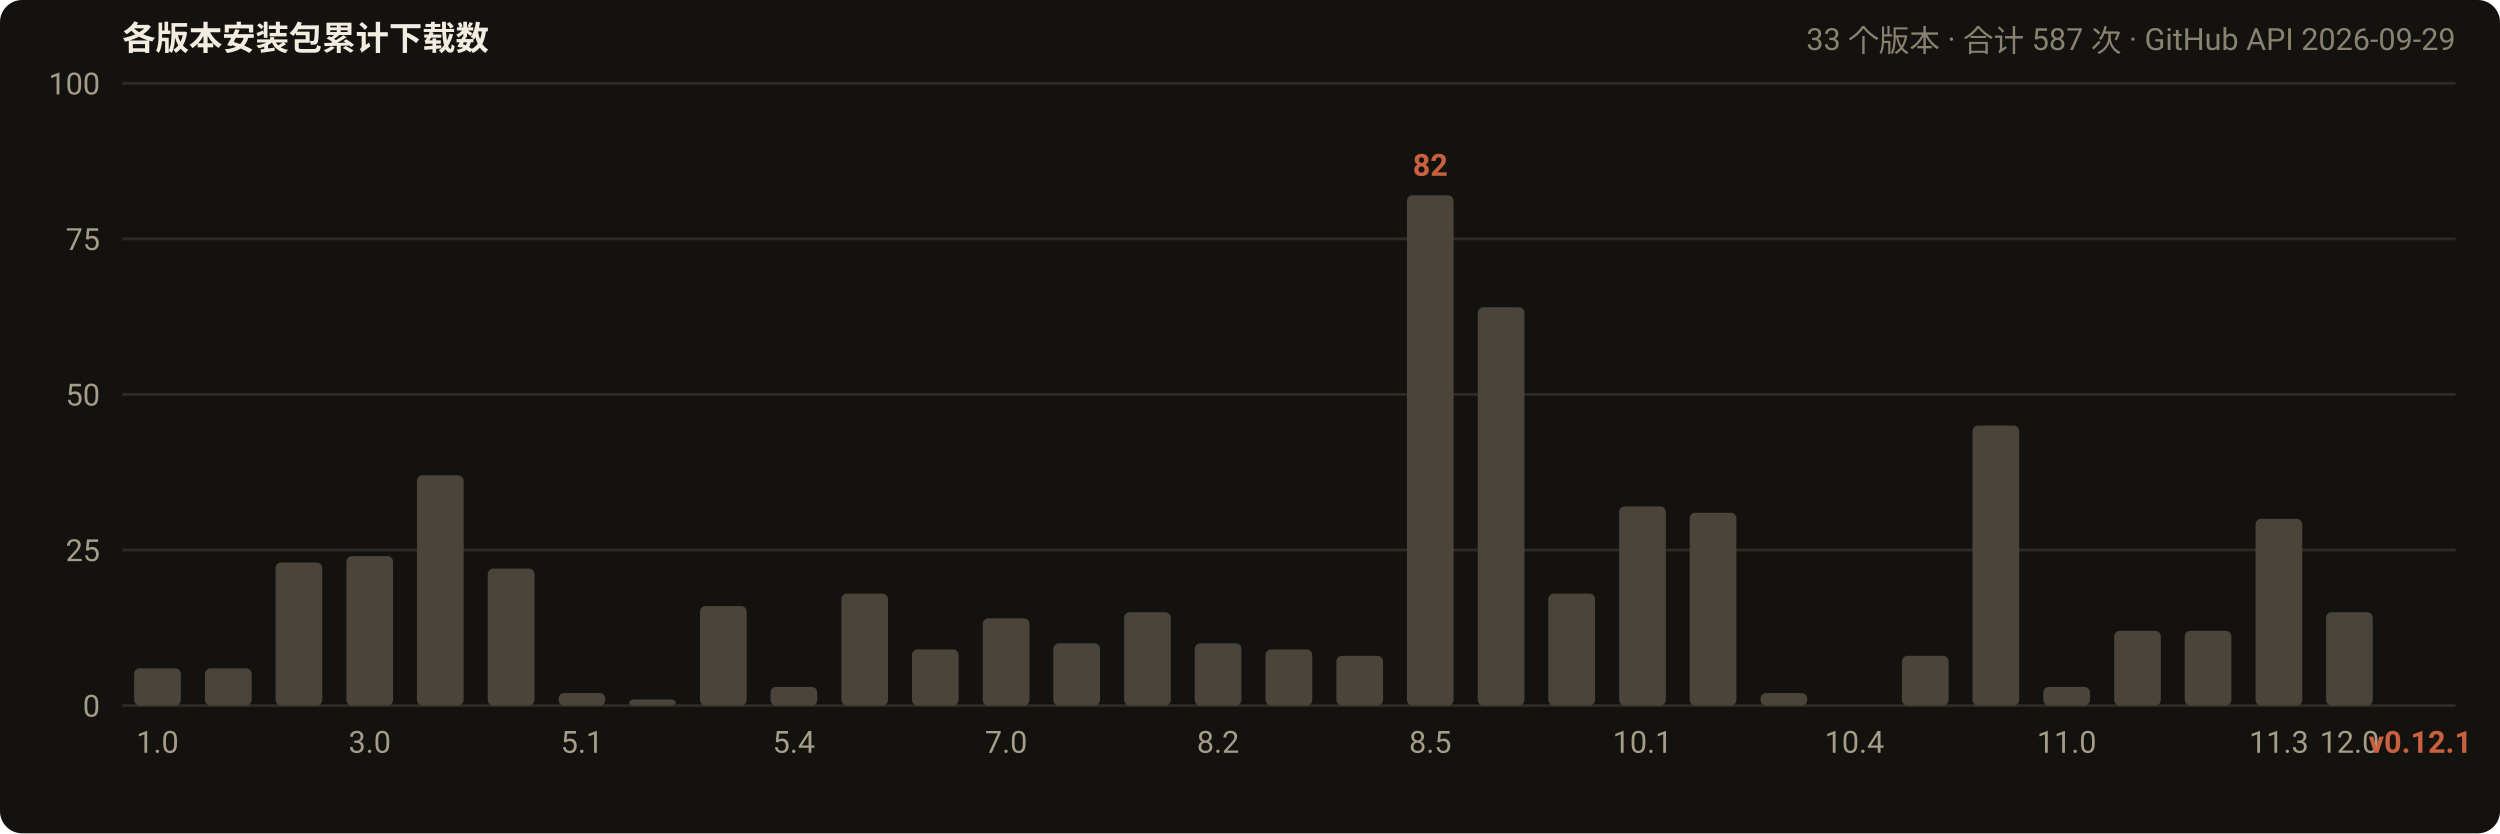
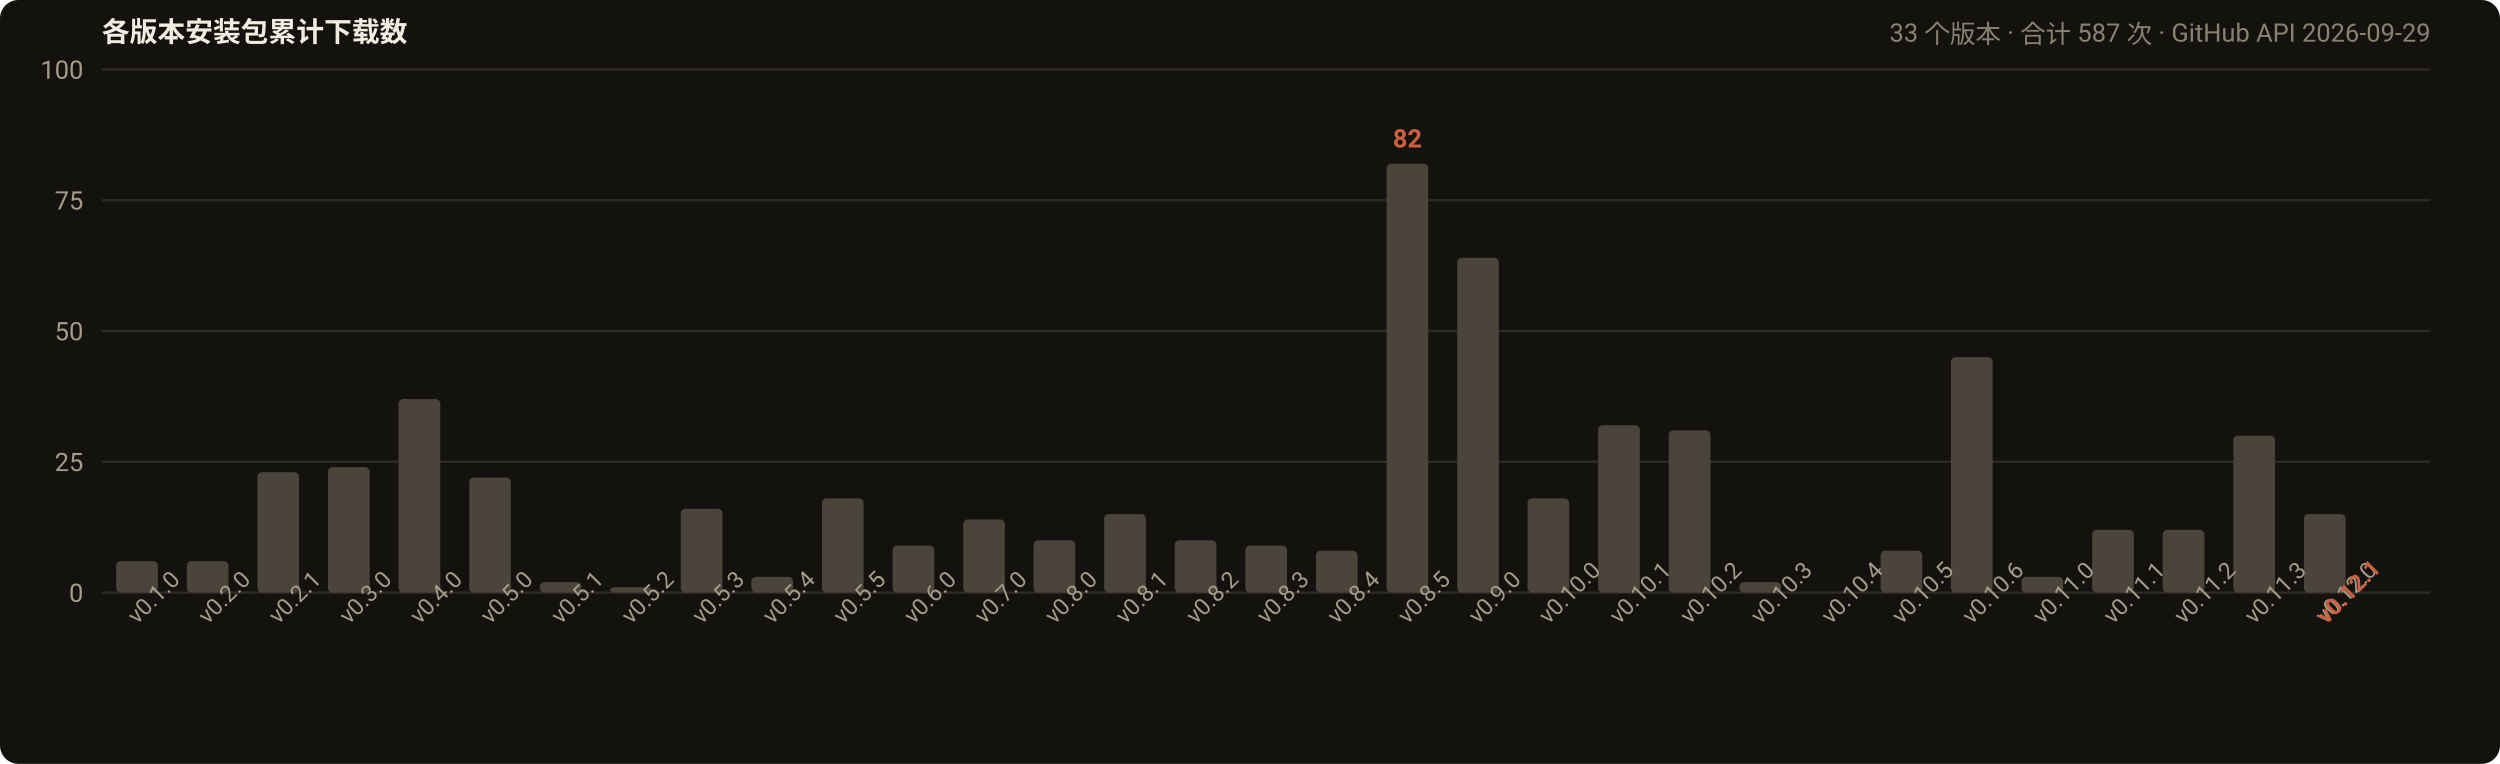
- <svg xmlns="http://www.w3.org/2000/svg" viewBox="0 0 900 300" width="900" height="300" role="img" aria-labelledby="dlTitle dlDesc">
-   <rect width="900" height="300" rx="8" fill="#14120f" />
+ <svg xmlns="http://www.w3.org/2000/svg" viewBox="0 0 1080 330" width="1080" height="330" role="img" aria-labelledby="dlTitle dlDesc">
+   <rect width="1080" height="330" rx="8" fill="#14120f" />
  <text x="44" y="18" font-size="12" font-weight="600" font-family="ui-sans-serif,-apple-system,&quot;Segoe UI&quot;,Roboto,&quot;Helvetica Neue&quot;,sans-serif" fill="#f3ede1">各版本安装包累计下载数</text>
-   <text x="884" y="18" text-anchor="end" font-size="11" font-family="ui-sans-serif,-apple-system,&quot;Segoe UI&quot;,Roboto,&quot;Helvetica Neue&quot;,sans-serif" fill="#8a8271">33 个版本 · 合计 587 次 · GitHub API 2026-09-29</text>
-   <line x1="44" y1="254.0" x2="884" y2="254.0" stroke="#2e2a24" stroke-width="1" />
-   <text x="36" y="258.0" text-anchor="end" font-size="11" font-family="ui-sans-serif,-apple-system,&quot;Segoe UI&quot;,Roboto,&quot;Helvetica Neue&quot;,sans-serif" fill="#a59c89">0</text>
-   <line x1="44" y1="198.0" x2="884" y2="198.0" stroke="#2e2a24" stroke-width="1" />
-   <text x="36" y="202.0" text-anchor="end" font-size="11" font-family="ui-sans-serif,-apple-system,&quot;Segoe UI&quot;,Roboto,&quot;Helvetica Neue&quot;,sans-serif" fill="#a59c89">25</text>
-   <line x1="44" y1="142.0" x2="884" y2="142.0" stroke="#2e2a24" stroke-width="1" />
-   <text x="36" y="146.0" text-anchor="end" font-size="11" font-family="ui-sans-serif,-apple-system,&quot;Segoe UI&quot;,Roboto,&quot;Helvetica Neue&quot;,sans-serif" fill="#a59c89">50</text>
-   <line x1="44" y1="86.0" x2="884" y2="86.0" stroke="#2e2a24" stroke-width="1" />
-   <text x="36" y="90.0" text-anchor="end" font-size="11" font-family="ui-sans-serif,-apple-system,&quot;Segoe UI&quot;,Roboto,&quot;Helvetica Neue&quot;,sans-serif" fill="#a59c89">75</text>
-   <line x1="44" y1="30.0" x2="884" y2="30.0" stroke="#2e2a24" stroke-width="1" />
+   <text x="1050" y="18" text-anchor="end" font-size="11" font-family="ui-sans-serif,-apple-system,&quot;Segoe UI&quot;,Roboto,&quot;Helvetica Neue&quot;,sans-serif" fill="#8a8271">33 个版本 · 合计 587 次 · GitHub API 2026-09-29</text>
+   <line x1="44" y1="256.0" x2="1050" y2="256.0" stroke="#2e2a24" stroke-width="1" />
+   <text x="36" y="260.0" text-anchor="end" font-size="11" font-family="ui-sans-serif,-apple-system,&quot;Segoe UI&quot;,Roboto,&quot;Helvetica Neue&quot;,sans-serif" fill="#a59c89">0</text>
+   <line x1="44" y1="199.5" x2="1050" y2="199.5" stroke="#2e2a24" stroke-width="1" />
+   <text x="36" y="203.5" text-anchor="end" font-size="11" font-family="ui-sans-serif,-apple-system,&quot;Segoe UI&quot;,Roboto,&quot;Helvetica Neue&quot;,sans-serif" fill="#a59c89">25</text>
+   <line x1="44" y1="143.0" x2="1050" y2="143.0" stroke="#2e2a24" stroke-width="1" />
+   <text x="36" y="147.0" text-anchor="end" font-size="11" font-family="ui-sans-serif,-apple-system,&quot;Segoe UI&quot;,Roboto,&quot;Helvetica Neue&quot;,sans-serif" fill="#a59c89">50</text>
+   <line x1="44" y1="86.5" x2="1050" y2="86.5" stroke="#2e2a24" stroke-width="1" />
+   <text x="36" y="90.5" text-anchor="end" font-size="11" font-family="ui-sans-serif,-apple-system,&quot;Segoe UI&quot;,Roboto,&quot;Helvetica Neue&quot;,sans-serif" fill="#a59c89">75</text>
+   <line x1="44" y1="30.0" x2="1050" y2="30.0" stroke="#2e2a24" stroke-width="1" />
  <text x="36" y="34.0" text-anchor="end" font-size="11" font-family="ui-sans-serif,-apple-system,&quot;Segoe UI&quot;,Roboto,&quot;Helvetica Neue&quot;,sans-serif" fill="#a59c89">100</text>
-   <rect x="48.3" y="240.6" width="16.8" height="13.4" rx="2" fill="#4a443a" />
-   <rect x="73.8" y="240.6" width="16.8" height="13.4" rx="2" fill="#4a443a" />
-   <rect x="99.2" y="202.5" width="16.8" height="51.5" rx="2" fill="#4a443a" />
-   <rect x="124.7" y="200.2" width="16.8" height="53.8" rx="2" fill="#4a443a" />
-   <rect x="150.1" y="171.1" width="16.8" height="82.9" rx="2" fill="#4a443a" />
-   <rect x="175.6" y="204.7" width="16.8" height="49.3" rx="2" fill="#4a443a" />
-   <rect x="201.1" y="249.5" width="16.8" height="4.5" rx="2" fill="#4a443a" />
-   <rect x="226.5" y="251.8" width="16.8" height="2.2" rx="2" fill="#4a443a" />
-   <rect x="252.0" y="218.2" width="16.8" height="35.8" rx="2" fill="#4a443a" />
-   <rect x="277.4" y="247.3" width="16.8" height="6.7" rx="2" fill="#4a443a" />
-   <rect x="302.9" y="213.7" width="16.8" height="40.3" rx="2" fill="#4a443a" />
-   <rect x="328.3" y="233.8" width="16.8" height="20.2" rx="2" fill="#4a443a" />
-   <rect x="353.8" y="222.6" width="16.8" height="31.4" rx="2" fill="#4a443a" />
-   <rect x="379.2" y="231.6" width="16.8" height="22.4" rx="2" fill="#4a443a" />
-   <rect x="404.7" y="220.4" width="16.8" height="33.6" rx="2" fill="#4a443a" />
-   <rect x="430.1" y="231.6" width="16.8" height="22.4" rx="2" fill="#4a443a" />
-   <rect x="455.6" y="233.8" width="16.8" height="20.2" rx="2" fill="#4a443a" />
-   <rect x="481.1" y="236.1" width="16.8" height="17.9" rx="2" fill="#4a443a" />
-   <rect x="506.5" y="70.3" width="16.8" height="183.7" rx="2" fill="#4a443a" />
-   <rect x="532.0" y="110.6" width="16.8" height="143.4" rx="2" fill="#4a443a" />
-   <rect x="557.4" y="213.7" width="16.8" height="40.3" rx="2" fill="#4a443a" />
-   <rect x="582.9" y="182.3" width="16.8" height="71.7" rx="2" fill="#4a443a" />
-   <rect x="608.3" y="184.6" width="16.8" height="69.4" rx="2" fill="#4a443a" />
-   <rect x="633.8" y="249.5" width="16.8" height="4.5" rx="2" fill="#4a443a" />
-   <rect x="659.2" y="254.0" width="16.8" height="0.0" rx="2" fill="#4a443a" />
-   <rect x="684.7" y="236.1" width="16.8" height="17.9" rx="2" fill="#4a443a" />
-   <rect x="710.1" y="153.2" width="16.8" height="100.8" rx="2" fill="#4a443a" />
-   <rect x="735.6" y="247.3" width="16.8" height="6.7" rx="2" fill="#4a443a" />
-   <rect x="761.1" y="227.1" width="16.8" height="26.9" rx="2" fill="#4a443a" />
-   <rect x="786.5" y="227.1" width="16.8" height="26.9" rx="2" fill="#4a443a" />
-   <rect x="812.0" y="186.8" width="16.8" height="67.2" rx="2" fill="#4a443a" />
-   <rect x="837.4" y="220.4" width="16.8" height="33.6" rx="2" fill="#4a443a" />
-   <rect x="862.9" y="254.0" width="16.8" height="0.0" rx="2" fill="#c9603f" />
-   <text x="514.9" y="63.3" text-anchor="middle" font-size="11" font-weight="600" font-family="ui-sans-serif,-apple-system,&quot;Segoe UI&quot;,Roboto,&quot;Helvetica Neue&quot;,sans-serif" fill="#c9603f">82</text>
-   <text x="56.7" y="271" text-anchor="middle" font-size="11" font-weight="400" font-family="ui-sans-serif,-apple-system,&quot;Segoe UI&quot;,Roboto,&quot;Helvetica Neue&quot;,sans-serif" fill="#a59c89">1.0</text>
-   <text x="133.1" y="271" text-anchor="middle" font-size="11" font-weight="400" font-family="ui-sans-serif,-apple-system,&quot;Segoe UI&quot;,Roboto,&quot;Helvetica Neue&quot;,sans-serif" fill="#a59c89">3.0</text>
-   <text x="209.5" y="271" text-anchor="middle" font-size="11" font-weight="400" font-family="ui-sans-serif,-apple-system,&quot;Segoe UI&quot;,Roboto,&quot;Helvetica Neue&quot;,sans-serif" fill="#a59c89">5.1</text>
-   <text x="285.8" y="271" text-anchor="middle" font-size="11" font-weight="400" font-family="ui-sans-serif,-apple-system,&quot;Segoe UI&quot;,Roboto,&quot;Helvetica Neue&quot;,sans-serif" fill="#a59c89">5.4</text>
-   <text x="362.2" y="271" text-anchor="middle" font-size="11" font-weight="400" font-family="ui-sans-serif,-apple-system,&quot;Segoe UI&quot;,Roboto,&quot;Helvetica Neue&quot;,sans-serif" fill="#a59c89">7.0</text>
-   <text x="438.5" y="271" text-anchor="middle" font-size="11" font-weight="400" font-family="ui-sans-serif,-apple-system,&quot;Segoe UI&quot;,Roboto,&quot;Helvetica Neue&quot;,sans-serif" fill="#a59c89">8.2</text>
-   <text x="514.9" y="271" text-anchor="middle" font-size="11" font-weight="400" font-family="ui-sans-serif,-apple-system,&quot;Segoe UI&quot;,Roboto,&quot;Helvetica Neue&quot;,sans-serif" fill="#a59c89">8.5</text>
-   <text x="591.3" y="271" text-anchor="middle" font-size="11" font-weight="400" font-family="ui-sans-serif,-apple-system,&quot;Segoe UI&quot;,Roboto,&quot;Helvetica Neue&quot;,sans-serif" fill="#a59c89">10.1</text>
-   <text x="667.6" y="271" text-anchor="middle" font-size="11" font-weight="400" font-family="ui-sans-serif,-apple-system,&quot;Segoe UI&quot;,Roboto,&quot;Helvetica Neue&quot;,sans-serif" fill="#a59c89">10.4</text>
-   <text x="744.0" y="271" text-anchor="middle" font-size="11" font-weight="400" font-family="ui-sans-serif,-apple-system,&quot;Segoe UI&quot;,Roboto,&quot;Helvetica Neue&quot;,sans-serif" fill="#a59c89">11.0</text>
-   <text x="820.4" y="271" text-anchor="middle" font-size="11" font-weight="400" font-family="ui-sans-serif,-apple-system,&quot;Segoe UI&quot;,Roboto,&quot;Helvetica Neue&quot;,sans-serif" fill="#a59c89">11.3</text>
-   <text x="845.8" y="271" text-anchor="middle" font-size="11" font-weight="400" font-family="ui-sans-serif,-apple-system,&quot;Segoe UI&quot;,Roboto,&quot;Helvetica Neue&quot;,sans-serif" fill="#a59c89">12.0</text>
-   <text x="871.3" y="271" text-anchor="middle" font-size="11" font-weight="600" font-family="ui-sans-serif,-apple-system,&quot;Segoe UI&quot;,Roboto,&quot;Helvetica Neue&quot;,sans-serif" fill="#c9603f">v0.12.1</text>
+   <rect x="50.2" y="242.4" width="18.0" height="13.6" rx="2" fill="#4a443a" />
+   <rect x="80.7" y="242.4" width="18.0" height="13.6" rx="2" fill="#4a443a" />
+   <rect x="111.2" y="204.0" width="18.0" height="52.0" rx="2" fill="#4a443a" />
+   <rect x="141.7" y="201.8" width="18.0" height="54.2" rx="2" fill="#4a443a" />
+   <rect x="172.2" y="172.4" width="18.0" height="83.6" rx="2" fill="#4a443a" />
+   <rect x="202.7" y="206.3" width="18.0" height="49.7" rx="2" fill="#4a443a" />
+   <rect x="233.2" y="251.5" width="18.0" height="4.5" rx="2" fill="#4a443a" />
+   <rect x="263.6" y="253.7" width="18.0" height="2.3" rx="2" fill="#4a443a" />
+   <rect x="294.1" y="219.8" width="18.0" height="36.2" rx="2" fill="#4a443a" />
+   <rect x="324.6" y="249.2" width="18.0" height="6.8" rx="2" fill="#4a443a" />
+   <rect x="355.1" y="215.3" width="18.0" height="40.7" rx="2" fill="#4a443a" />
+   <rect x="385.6" y="235.7" width="18.0" height="20.3" rx="2" fill="#4a443a" />
+   <rect x="416.1" y="224.4" width="18.0" height="31.6" rx="2" fill="#4a443a" />
+   <rect x="446.5" y="233.4" width="18.0" height="22.6" rx="2" fill="#4a443a" />
+   <rect x="477.0" y="222.1" width="18.0" height="33.9" rx="2" fill="#4a443a" />
+   <rect x="507.5" y="233.4" width="18.0" height="22.6" rx="2" fill="#4a443a" />
+   <rect x="538.0" y="235.7" width="18.0" height="20.3" rx="2" fill="#4a443a" />
+   <rect x="568.5" y="237.9" width="18.0" height="18.1" rx="2" fill="#4a443a" />
+   <rect x="599.0" y="70.7" width="18.0" height="185.3" rx="2" fill="#4a443a" />
+   <rect x="629.5" y="111.4" width="18.0" height="144.6" rx="2" fill="#4a443a" />
+   <rect x="659.9" y="215.3" width="18.0" height="40.7" rx="2" fill="#4a443a" />
+   <rect x="690.4" y="183.7" width="18.0" height="72.3" rx="2" fill="#4a443a" />
+   <rect x="720.9" y="185.9" width="18.0" height="70.1" rx="2" fill="#4a443a" />
+   <rect x="751.4" y="251.5" width="18.0" height="4.5" rx="2" fill="#4a443a" />
+   <rect x="781.9" y="256.0" width="18.0" height="0.0" rx="2" fill="#4a443a" />
+   <rect x="812.4" y="237.9" width="18.0" height="18.1" rx="2" fill="#4a443a" />
+   <rect x="842.8" y="154.3" width="18.0" height="101.7" rx="2" fill="#4a443a" />
+   <rect x="873.3" y="249.2" width="18.0" height="6.8" rx="2" fill="#4a443a" />
+   <rect x="903.8" y="228.9" width="18.0" height="27.1" rx="2" fill="#4a443a" />
+   <rect x="934.3" y="228.9" width="18.0" height="27.1" rx="2" fill="#4a443a" />
+   <rect x="964.8" y="188.2" width="18.0" height="67.8" rx="2" fill="#4a443a" />
+   <rect x="995.3" y="222.1" width="18.0" height="33.9" rx="2" fill="#4a443a" />
+   <rect x="1025.8" y="256.0" width="18.0" height="0.0" rx="2" fill="#c9603f" />
+   <text x="608.0" y="63.7" text-anchor="middle" font-size="11" font-weight="600" font-family="ui-sans-serif,-apple-system,&quot;Segoe UI&quot;,Roboto,&quot;Helvetica Neue&quot;,sans-serif" fill="#c9603f">82</text>
+   <text x="59.2" y="270" font-size="10" font-weight="400" font-family="ui-sans-serif,-apple-system,&quot;Segoe UI&quot;,Roboto,&quot;Helvetica Neue&quot;,sans-serif" fill="#a59c89" transform="rotate(-45 59.2 270)">v0.1.0</text>
+   <text x="89.7" y="270" font-size="10" font-weight="400" font-family="ui-sans-serif,-apple-system,&quot;Segoe UI&quot;,Roboto,&quot;Helvetica Neue&quot;,sans-serif" fill="#a59c89" transform="rotate(-45 89.7 270)">v0.2.0</text>
+   <text x="120.2" y="270" font-size="10" font-weight="400" font-family="ui-sans-serif,-apple-system,&quot;Segoe UI&quot;,Roboto,&quot;Helvetica Neue&quot;,sans-serif" fill="#a59c89" transform="rotate(-45 120.2 270)">v0.2.1</text>
+   <text x="150.7" y="270" font-size="10" font-weight="400" font-family="ui-sans-serif,-apple-system,&quot;Segoe UI&quot;,Roboto,&quot;Helvetica Neue&quot;,sans-serif" fill="#a59c89" transform="rotate(-45 150.7 270)">v0.3.0</text>
+   <text x="181.2" y="270" font-size="10" font-weight="400" font-family="ui-sans-serif,-apple-system,&quot;Segoe UI&quot;,Roboto,&quot;Helvetica Neue&quot;,sans-serif" fill="#a59c89" transform="rotate(-45 181.2 270)">v0.4.0</text>
+   <text x="211.7" y="270" font-size="10" font-weight="400" font-family="ui-sans-serif,-apple-system,&quot;Segoe UI&quot;,Roboto,&quot;Helvetica Neue&quot;,sans-serif" fill="#a59c89" transform="rotate(-45 211.7 270)">v0.5.0</text>
+   <text x="242.2" y="270" font-size="10" font-weight="400" font-family="ui-sans-serif,-apple-system,&quot;Segoe UI&quot;,Roboto,&quot;Helvetica Neue&quot;,sans-serif" fill="#a59c89" transform="rotate(-45 242.2 270)">v0.5.1</text>
+   <text x="272.6" y="270" font-size="10" font-weight="400" font-family="ui-sans-serif,-apple-system,&quot;Segoe UI&quot;,Roboto,&quot;Helvetica Neue&quot;,sans-serif" fill="#a59c89" transform="rotate(-45 272.6 270)">v0.5.2</text>
+   <text x="303.1" y="270" font-size="10" font-weight="400" font-family="ui-sans-serif,-apple-system,&quot;Segoe UI&quot;,Roboto,&quot;Helvetica Neue&quot;,sans-serif" fill="#a59c89" transform="rotate(-45 303.1 270)">v0.5.3</text>
+   <text x="333.6" y="270" font-size="10" font-weight="400" font-family="ui-sans-serif,-apple-system,&quot;Segoe UI&quot;,Roboto,&quot;Helvetica Neue&quot;,sans-serif" fill="#a59c89" transform="rotate(-45 333.6 270)">v0.5.4</text>
+   <text x="364.1" y="270" font-size="10" font-weight="400" font-family="ui-sans-serif,-apple-system,&quot;Segoe UI&quot;,Roboto,&quot;Helvetica Neue&quot;,sans-serif" fill="#a59c89" transform="rotate(-45 364.1 270)">v0.5.5</text>
+   <text x="394.6" y="270" font-size="10" font-weight="400" font-family="ui-sans-serif,-apple-system,&quot;Segoe UI&quot;,Roboto,&quot;Helvetica Neue&quot;,sans-serif" fill="#a59c89" transform="rotate(-45 394.6 270)">v0.6.0</text>
+   <text x="425.1" y="270" font-size="10" font-weight="400" font-family="ui-sans-serif,-apple-system,&quot;Segoe UI&quot;,Roboto,&quot;Helvetica Neue&quot;,sans-serif" fill="#a59c89" transform="rotate(-45 425.1 270)">v0.7.0</text>
+   <text x="455.5" y="270" font-size="10" font-weight="400" font-family="ui-sans-serif,-apple-system,&quot;Segoe UI&quot;,Roboto,&quot;Helvetica Neue&quot;,sans-serif" fill="#a59c89" transform="rotate(-45 455.5 270)">v0.8.0</text>
+   <text x="486.0" y="270" font-size="10" font-weight="400" font-family="ui-sans-serif,-apple-system,&quot;Segoe UI&quot;,Roboto,&quot;Helvetica Neue&quot;,sans-serif" fill="#a59c89" transform="rotate(-45 486.0 270)">v0.8.1</text>
+   <text x="516.5" y="270" font-size="10" font-weight="400" font-family="ui-sans-serif,-apple-system,&quot;Segoe UI&quot;,Roboto,&quot;Helvetica Neue&quot;,sans-serif" fill="#a59c89" transform="rotate(-45 516.5 270)">v0.8.2</text>
+   <text x="547.0" y="270" font-size="10" font-weight="400" font-family="ui-sans-serif,-apple-system,&quot;Segoe UI&quot;,Roboto,&quot;Helvetica Neue&quot;,sans-serif" fill="#a59c89" transform="rotate(-45 547.0 270)">v0.8.3</text>
+   <text x="577.5" y="270" font-size="10" font-weight="400" font-family="ui-sans-serif,-apple-system,&quot;Segoe UI&quot;,Roboto,&quot;Helvetica Neue&quot;,sans-serif" fill="#a59c89" transform="rotate(-45 577.5 270)">v0.8.4</text>
+   <text x="608.0" y="270" font-size="10" font-weight="400" font-family="ui-sans-serif,-apple-system,&quot;Segoe UI&quot;,Roboto,&quot;Helvetica Neue&quot;,sans-serif" fill="#a59c89" transform="rotate(-45 608.0 270)">v0.8.5</text>
+   <text x="638.5" y="270" font-size="10" font-weight="400" font-family="ui-sans-serif,-apple-system,&quot;Segoe UI&quot;,Roboto,&quot;Helvetica Neue&quot;,sans-serif" fill="#a59c89" transform="rotate(-45 638.5 270)">v0.9.0</text>
+   <text x="668.9" y="270" font-size="10" font-weight="400" font-family="ui-sans-serif,-apple-system,&quot;Segoe UI&quot;,Roboto,&quot;Helvetica Neue&quot;,sans-serif" fill="#a59c89" transform="rotate(-45 668.9 270)">v0.10.0</text>
+   <text x="699.4" y="270" font-size="10" font-weight="400" font-family="ui-sans-serif,-apple-system,&quot;Segoe UI&quot;,Roboto,&quot;Helvetica Neue&quot;,sans-serif" fill="#a59c89" transform="rotate(-45 699.4 270)">v0.10.1</text>
+   <text x="729.9" y="270" font-size="10" font-weight="400" font-family="ui-sans-serif,-apple-system,&quot;Segoe UI&quot;,Roboto,&quot;Helvetica Neue&quot;,sans-serif" fill="#a59c89" transform="rotate(-45 729.9 270)">v0.10.2</text>
+   <text x="760.4" y="270" font-size="10" font-weight="400" font-family="ui-sans-serif,-apple-system,&quot;Segoe UI&quot;,Roboto,&quot;Helvetica Neue&quot;,sans-serif" fill="#a59c89" transform="rotate(-45 760.4 270)">v0.10.3</text>
+   <text x="790.9" y="270" font-size="10" font-weight="400" font-family="ui-sans-serif,-apple-system,&quot;Segoe UI&quot;,Roboto,&quot;Helvetica Neue&quot;,sans-serif" fill="#a59c89" transform="rotate(-45 790.9 270)">v0.10.4</text>
+   <text x="821.4" y="270" font-size="10" font-weight="400" font-family="ui-sans-serif,-apple-system,&quot;Segoe UI&quot;,Roboto,&quot;Helvetica Neue&quot;,sans-serif" fill="#a59c89" transform="rotate(-45 821.4 270)">v0.10.5</text>
+   <text x="851.8" y="270" font-size="10" font-weight="400" font-family="ui-sans-serif,-apple-system,&quot;Segoe UI&quot;,Roboto,&quot;Helvetica Neue&quot;,sans-serif" fill="#a59c89" transform="rotate(-45 851.8 270)">v0.10.6</text>
+   <text x="882.3" y="270" font-size="10" font-weight="400" font-family="ui-sans-serif,-apple-system,&quot;Segoe UI&quot;,Roboto,&quot;Helvetica Neue&quot;,sans-serif" fill="#a59c89" transform="rotate(-45 882.3 270)">v0.11.0</text>
+   <text x="912.8" y="270" font-size="10" font-weight="400" font-family="ui-sans-serif,-apple-system,&quot;Segoe UI&quot;,Roboto,&quot;Helvetica Neue&quot;,sans-serif" fill="#a59c89" transform="rotate(-45 912.8 270)">v0.11.1</text>
+   <text x="943.3" y="270" font-size="10" font-weight="400" font-family="ui-sans-serif,-apple-system,&quot;Segoe UI&quot;,Roboto,&quot;Helvetica Neue&quot;,sans-serif" fill="#a59c89" transform="rotate(-45 943.3 270)">v0.11.2</text>
+   <text x="973.8" y="270" font-size="10" font-weight="400" font-family="ui-sans-serif,-apple-system,&quot;Segoe UI&quot;,Roboto,&quot;Helvetica Neue&quot;,sans-serif" fill="#a59c89" transform="rotate(-45 973.8 270)">v0.11.3</text>
+   <text x="1004.3" y="270" font-size="10" font-weight="400" font-family="ui-sans-serif,-apple-system,&quot;Segoe UI&quot;,Roboto,&quot;Helvetica Neue&quot;,sans-serif" fill="#a59c89" transform="rotate(-45 1004.3 270)">v0.12.0</text>
+   <text x="1005.1" y="270" font-size="10" font-weight="600" font-family="ui-sans-serif,-apple-system,&quot;Segoe UI&quot;,Roboto,&quot;Helvetica Neue&quot;,sans-serif" fill="#c9603f" transform="rotate(-45 1005.1 270)">v0.12.1</text>
</svg>
